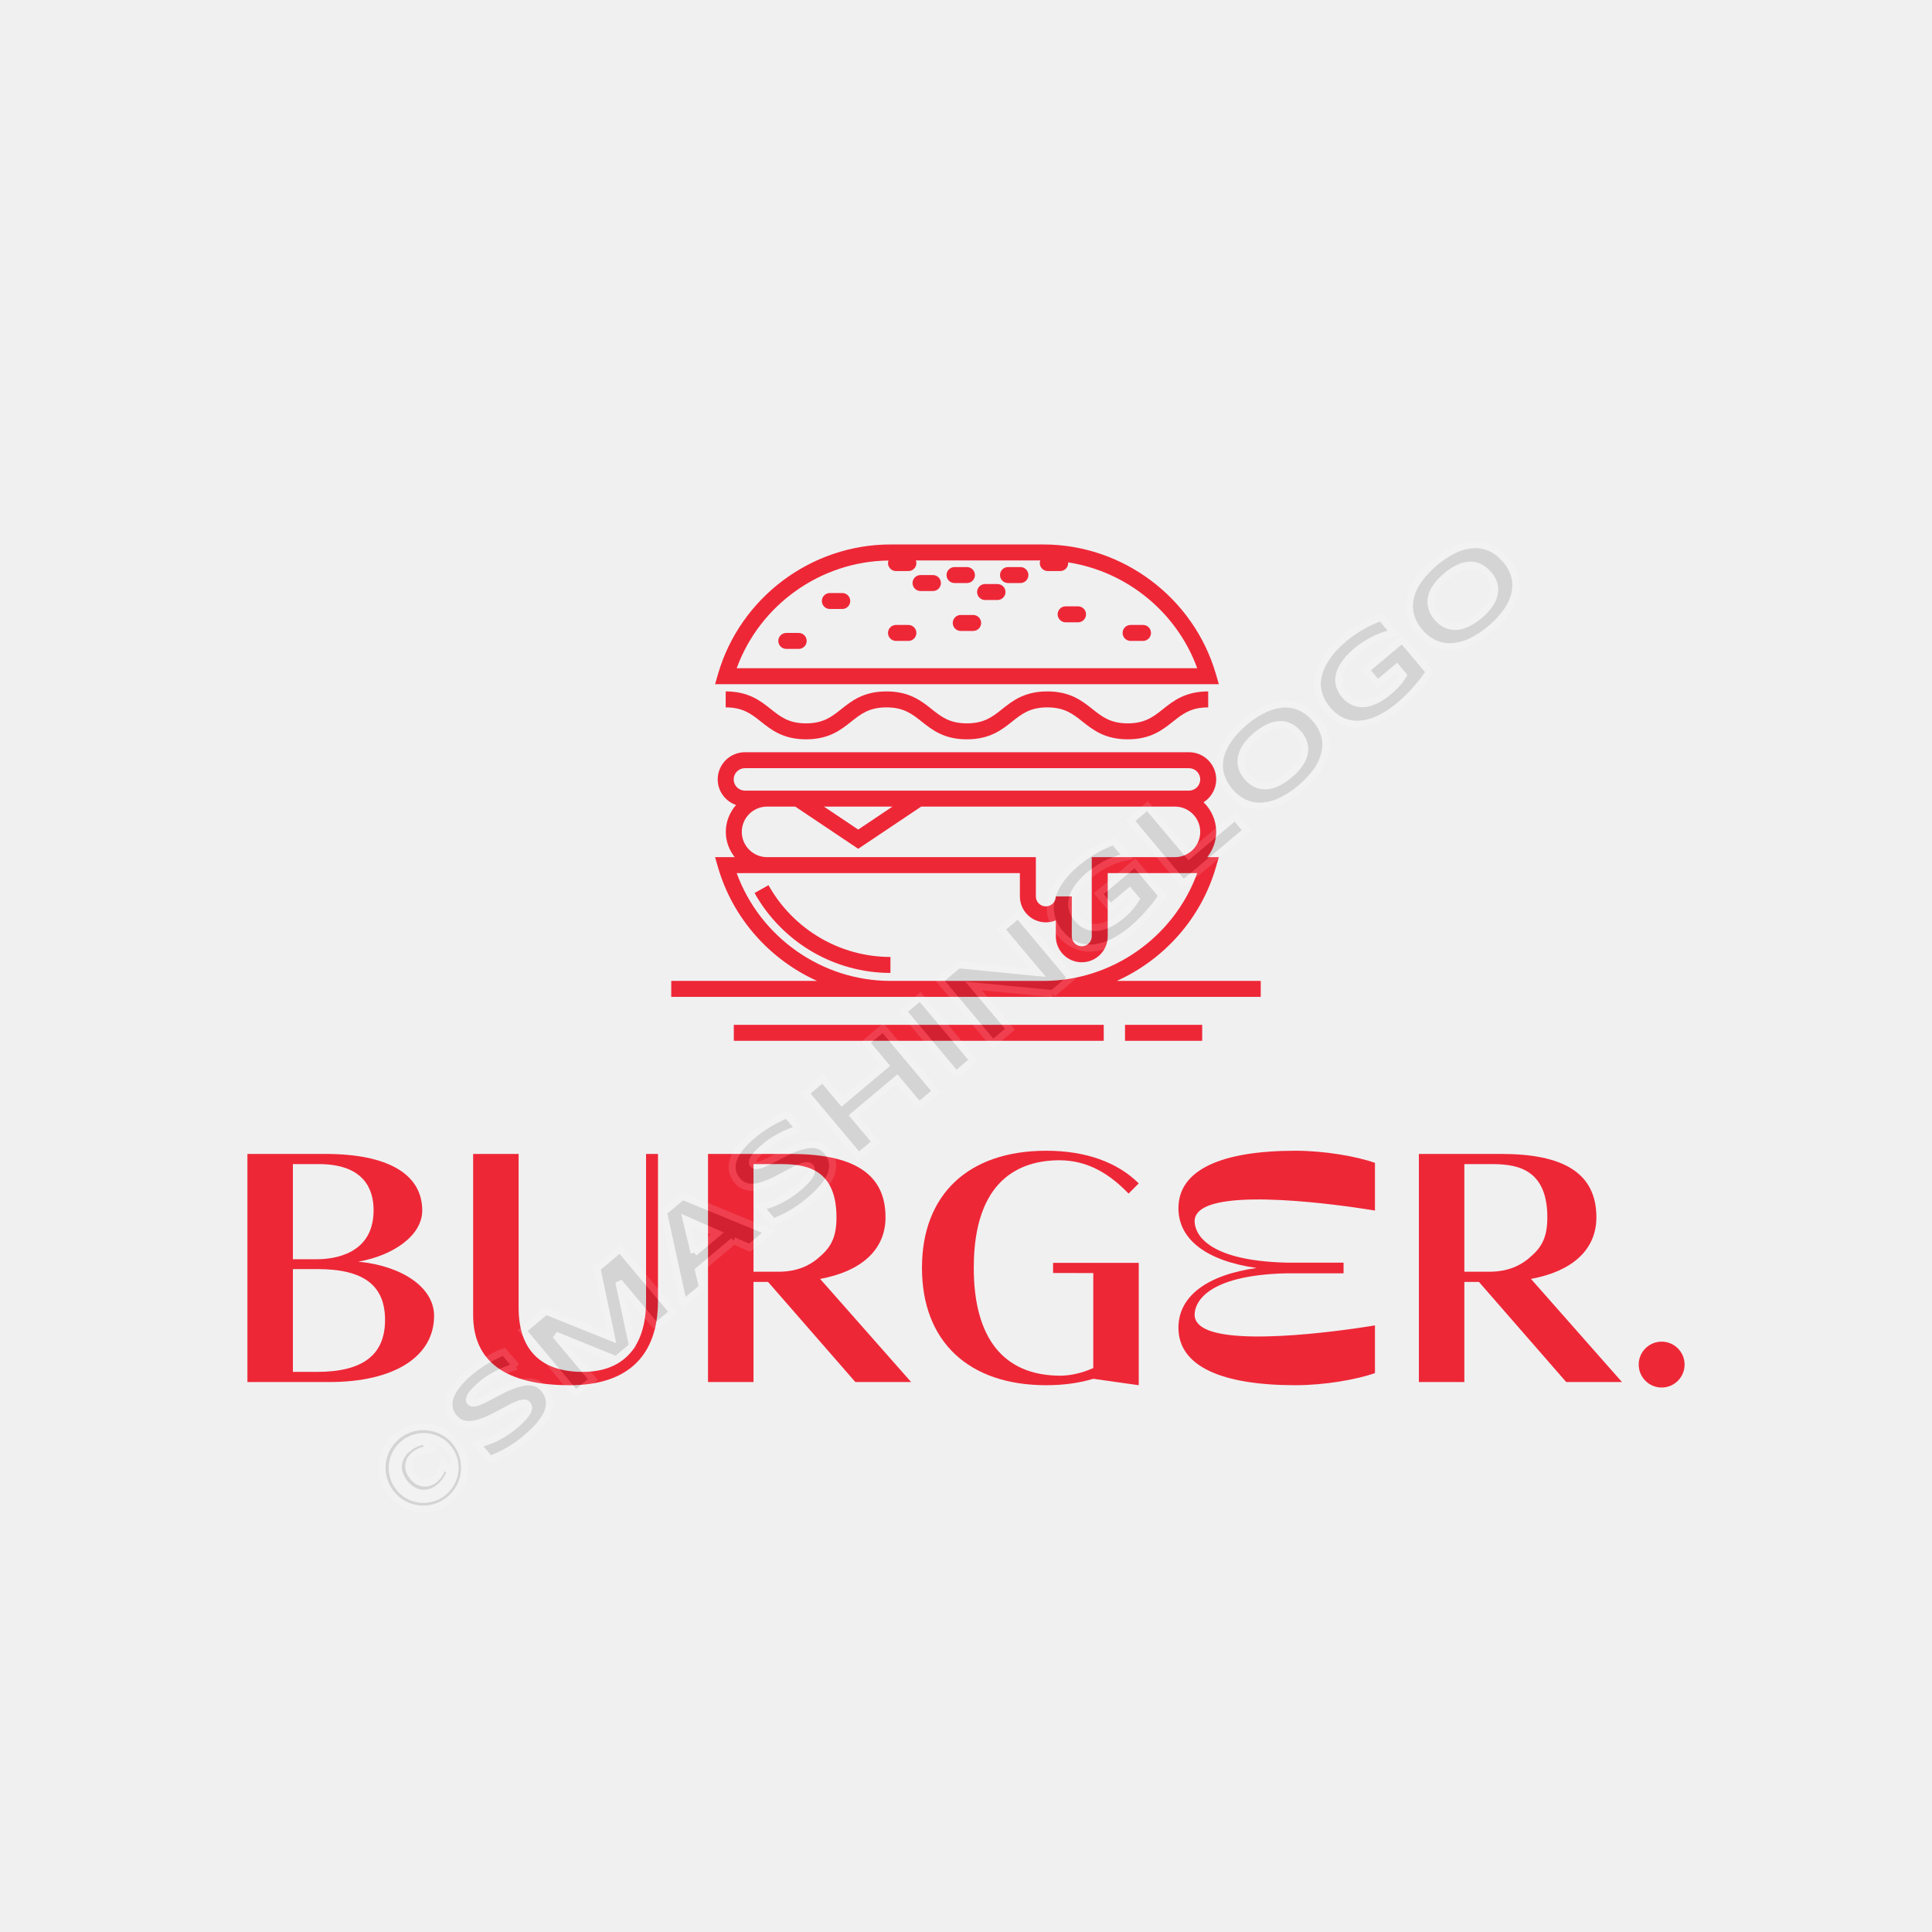
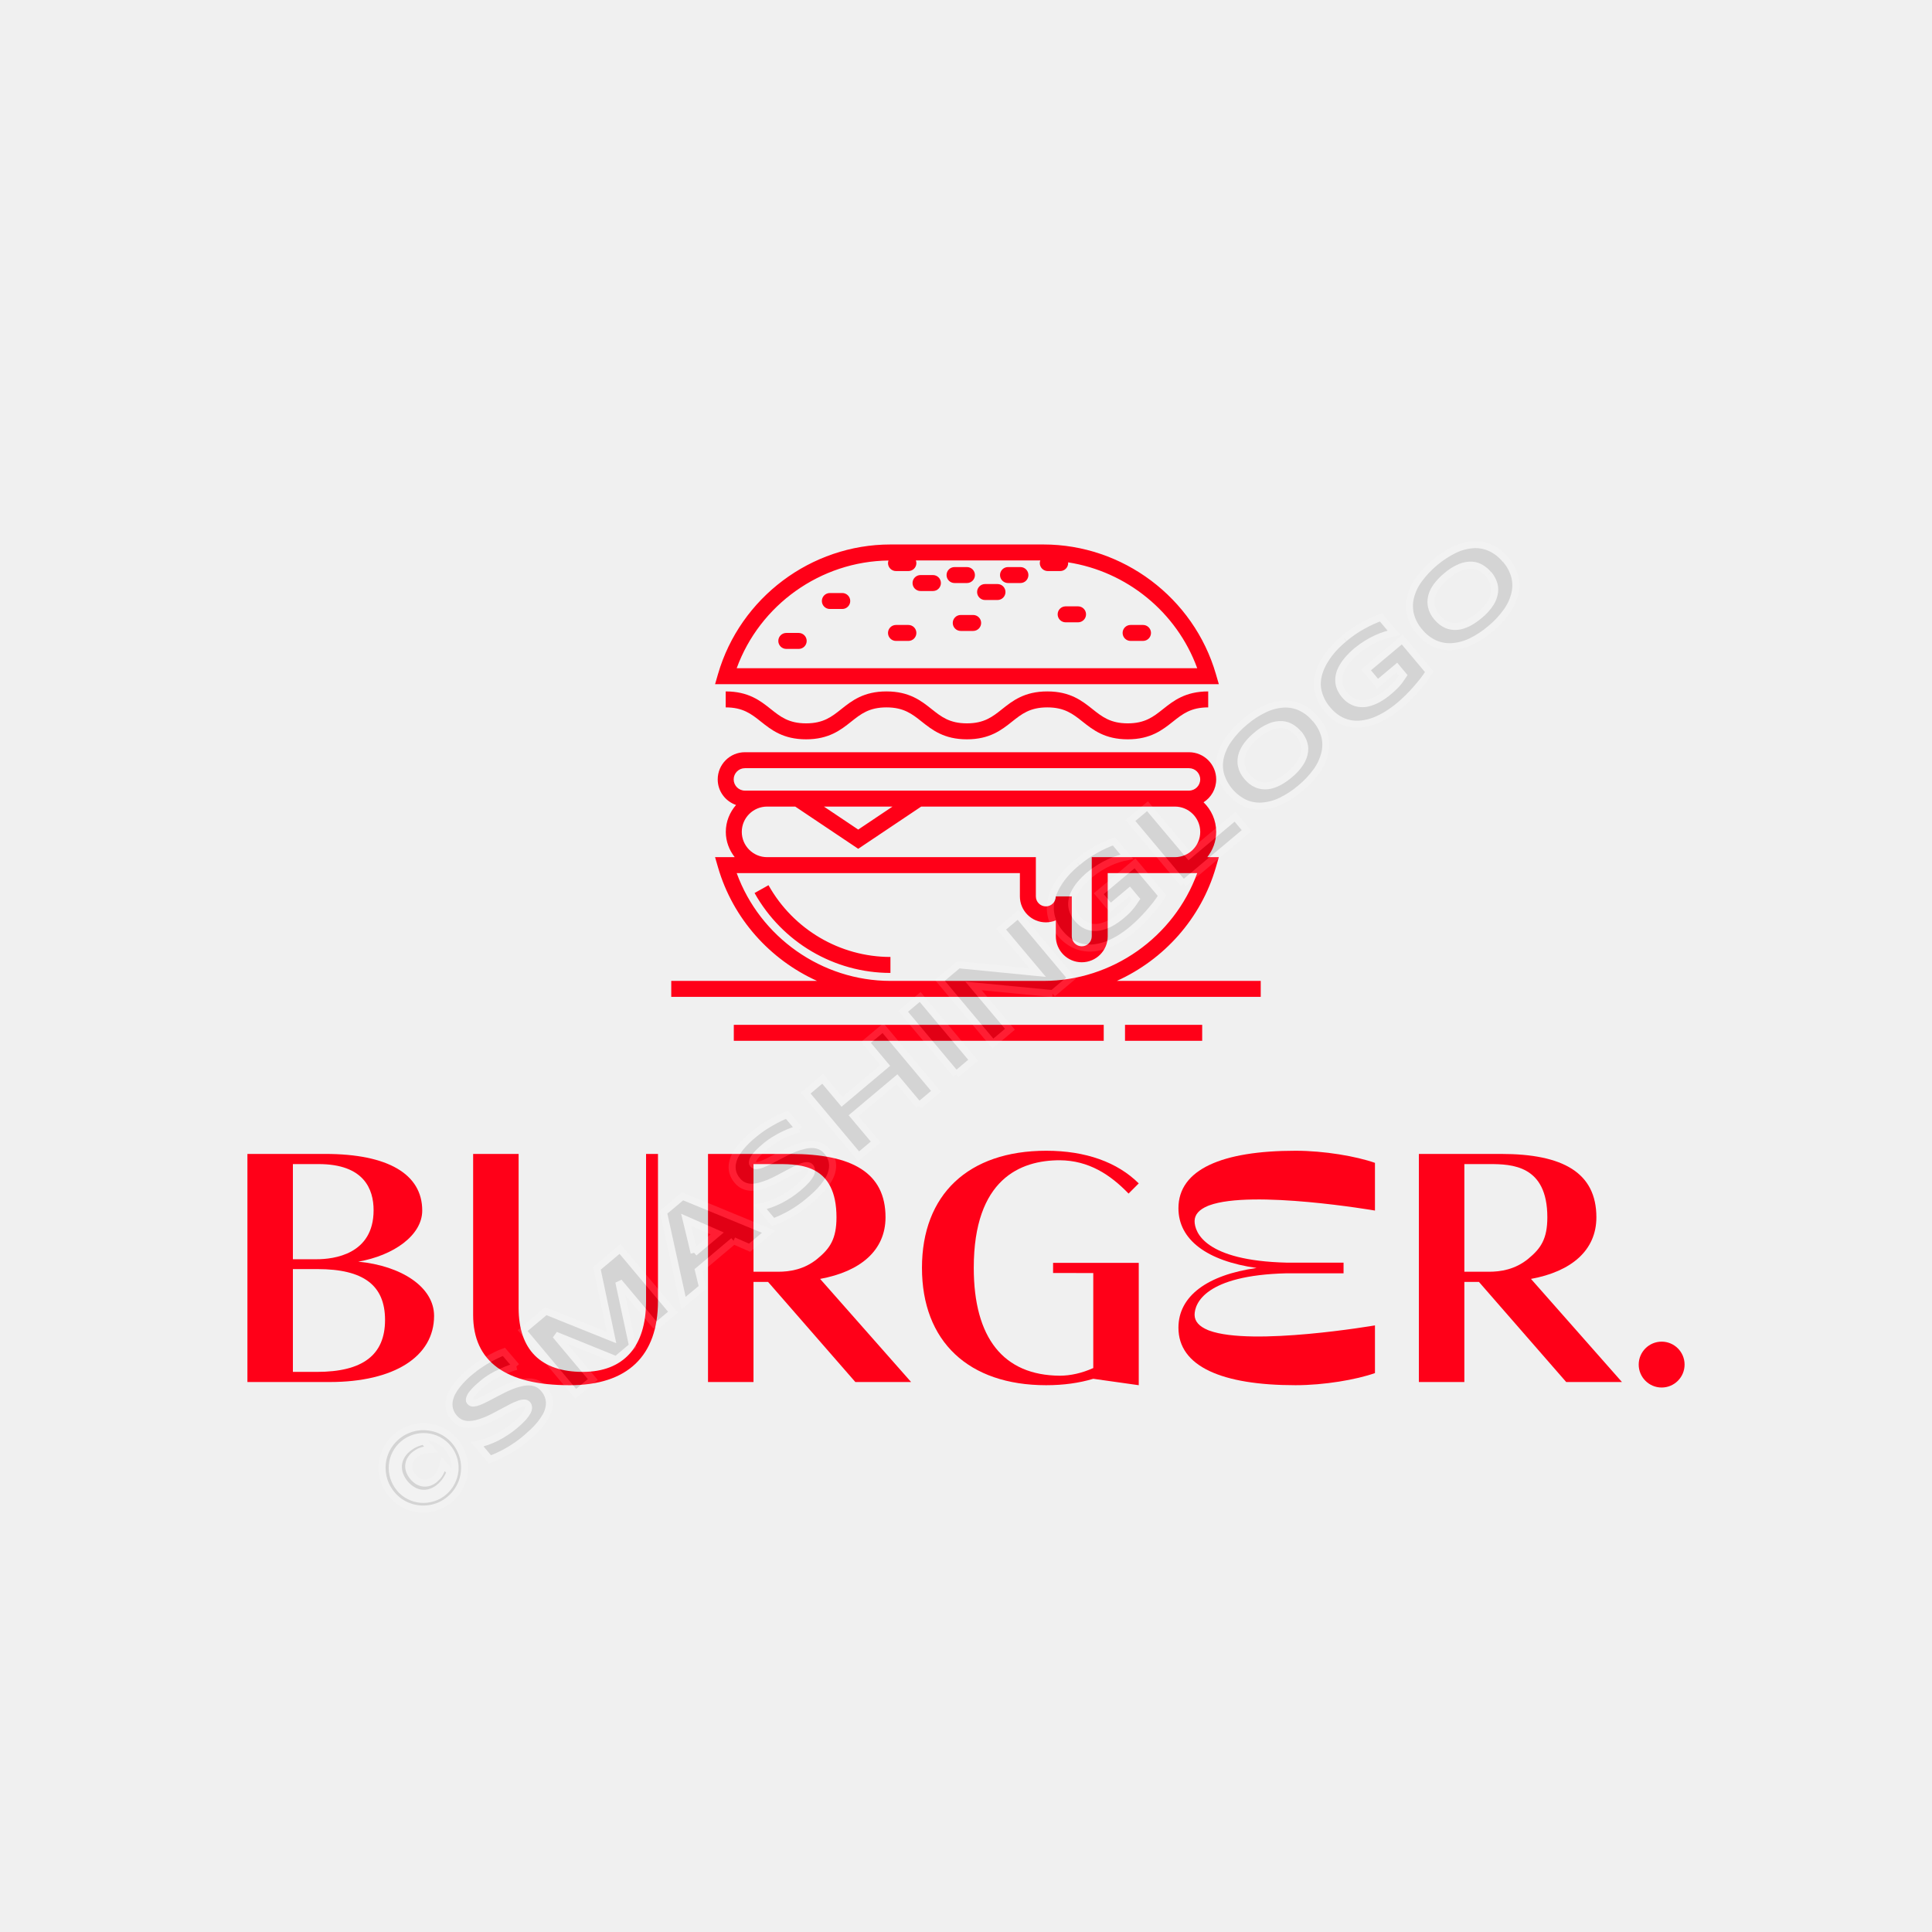
<svg xmlns="http://www.w3.org/2000/svg" viewBox="0 -40 550 550">
-   <g fill="#ee2737" fill-rule="none" stroke="none" stroke-width="1" stroke-linecap="butt" stroke-linejoin="miter" stroke-miterlimit="10" stroke-dasharray="" stroke-dashoffset="0" font-family="none" font-weight="none" font-size="none" text-anchor="none" style="mix-blend-mode: normal">
+   <g fill="#ff0018" fill-rule="none" stroke="none" stroke-width="1" stroke-linecap="butt" stroke-linejoin="miter" stroke-miterlimit="10" stroke-dasharray="" stroke-dashoffset="0" font-family="none" font-weight="none" font-size="none" text-anchor="none" style="mix-blend-mode: normal">
    <g data-paper-data="{&quot;isGlobalGroup&quot;:true,&quot;bounds&quot;:{&quot;x&quot;:70.4335830688261,&quot;y&quot;:115.00000000000003,&quot;width&quot;:409.13283386234775,&quot;height&quot;:239.99999999999997}}">
      <g data-paper-data="{&quot;isPrimaryText&quot;:true}" fill-rule="nonzero">
        <path d="M101.992,319.163c10.095,-1.747 18.21,-7.523 18.21,-14.545c0,-10.395 -9.803,-16.119 -27.604,-16.119h-22.164v64.936h23.401c18.344,0 29.74,-7.217 29.74,-18.836c-0.001,-8.223 -9.328,-14.255 -21.583,-15.435zM83.382,291.39h7.305c12.95,0 15.668,7.144 15.668,13.137c0,12.594 -11.349,13.953 -16.229,13.953h-6.744zM90.237,350.547h-6.855v-29.266h6.968c13.143,0 19.264,4.606 19.264,14.497c-0.001,9.938 -6.339,14.769 -19.377,14.769z" data-paper-data="{&quot;glyphName&quot;:&quot;B&quot;,&quot;glyphIndex&quot;:0,&quot;firstGlyphOfWord&quot;:true,&quot;word&quot;:1}" />
        <path d="M183.921,288.5v41.934c0,12.97 -6.402,20.113 -18.028,20.113c-11.941,0 -18.252,-6.297 -18.252,-18.211v-43.836h-12.949v45.828c0,13.28 9.25,20.013 27.492,20.013c16.441,0 25.131,-8.299 25.131,-23.998v-41.843z" data-paper-data="{&quot;glyphName&quot;:&quot;U&quot;,&quot;glyphIndex&quot;:1,&quot;word&quot;:1}" />
        <path d="M259.371,353.436l-25.901,-29.356c11.493,-2.108 18.62,-8.112 18.62,-17.547c0,-12.661 -9.473,-18.033 -27.087,-18.033h-23.446v64.936h12.948v-28.506h4.145l24.853,28.507zM221.631,291.39c6.397,0 16.499,0.324 16.499,15.143c0,6.138 -1.836,8.865 -5.459,11.833c-3.705,3.036 -7.822,3.673 -11.152,3.673h-7.013v-30.649z" data-paper-data="{&quot;glyphName&quot;:&quot;R&quot;,&quot;glyphIndex&quot;:2,&quot;word&quot;:1}" />
        <path d="M299.789,322.398l11.441,0.014v27.042c-3.23,1.45 -6.483,2.178 -9.547,2.178c-16.011,-0.103 -24.473,-10.722 -24.473,-30.711c0,-25.307 13.305,-30.619 24.461,-30.619c8.27,0.053 14.394,4.08 19.607,9.485l2.9,-2.9c-6.062,-6.009 -15.034,-9.294 -26.354,-9.294c-22.142,0 -35.36,12.459 -35.36,33.328c0,20.926 13.219,33.419 35.36,33.419c4.931,0 9.415,-0.626 13.408,-1.83l-0.001,0.001l12.948,1.828v-34.834h-24.389z" data-paper-data="{&quot;glyphName&quot;:&quot;G&quot;,&quot;glyphIndex&quot;:3,&quot;word&quot;:1}" />
        <path d="M343.927,303.268c0.018,-0.007 0.033,-0.014 0.051,-0.021c0.082,-0.033 0.171,-0.065 0.256,-0.098c12.224,-4.526 47.188,1.473 47.188,1.473v-13.581c-5.355,-1.884 -14.454,-3.448 -22.618,-3.448c-20.869,0 -33.328,5.298 -33.328,16.366c0,8.968 8.132,15.013 22.254,17.007c-14.122,1.995 -22.254,8.04 -22.254,17.007c0,11.068 12.459,16.366 33.328,16.366c8.164,0 17.263,-1.564 22.619,-3.448v-13.58c0,0 -34.965,5.999 -47.188,1.473c-0.085,-0.033 -0.174,-0.065 -0.256,-0.098c-0.018,-0.007 -0.034,-0.014 -0.051,-0.021c-2.576,-1.063 -3.815,-2.488 -3.854,-4.329c0,-3.313 3.064,-11.281 26.156,-11.853h16.252v-3.036h-16.252c-23.092,-0.572 -26.156,-8.539 -26.156,-11.853c0.038,-1.841 1.278,-3.265 3.853,-4.329z" data-paper-data="{&quot;glyphName&quot;:&quot;E&quot;,&quot;glyphIndex&quot;:4,&quot;word&quot;:1}" />
        <path d="M461.738,353.436l-25.901,-29.356c11.493,-2.108 18.62,-8.112 18.62,-17.547c0,-12.661 -9.473,-18.033 -27.087,-18.033h-23.446v64.936h12.948v-28.506h4.145l24.853,28.507zM423.997,291.39c6.397,0 16.499,0.324 16.499,15.143c0,6.138 -1.836,8.865 -5.459,11.833c-3.705,3.036 -7.822,3.673 -11.152,3.673h-7.013v-30.649z" data-paper-data="{&quot;glyphName&quot;:&quot;R&quot;,&quot;glyphIndex&quot;:5,&quot;word&quot;:1}" />
        <path d="M473.036,341.939c-3.601,0 -6.53,2.929 -6.53,6.53c0,3.601 2.929,6.531 6.53,6.531c3.601,0 6.53,-2.93 6.53,-6.531c0,-3.601 -2.929,-6.53 -6.53,-6.53z" data-paper-data="{&quot;glyphName&quot;:&quot;.&quot;,&quot;glyphIndex&quot;:6,&quot;lastGlyphOfWord&quot;:true,&quot;word&quot;:1}" />
      </g>
      <g data-paper-data="{&quot;isIcon&quot;:&quot;true&quot;,&quot;iconType&quot;:&quot;icon&quot;,&quot;rawIconId&quot;:&quot;181ed41b-2ff5-4e5f-9396-26411b794c39&quot;,&quot;isSvgStockIcon&quot;:true,&quot;selectedEffects&quot;:{&quot;container&quot;:&quot;&quot;,&quot;transformation&quot;:&quot;&quot;,&quot;pattern&quot;:&quot;&quot;},&quot;combineTerms&quot;:&quot;burger,food&quot;,&quot;combineTermsExtended&quot;:{&quot;icon&quot;:[&quot;burger&quot;,&quot;food&quot;]},&quot;isDetailed&quot;:false,&quot;fillRule&quot;:&quot;evenodd&quot;,&quot;bounds&quot;:{&quot;x&quot;:191.09337838880958,&quot;y&quot;:115.00000000000003,&quot;width&quot;:167.81324322238083,&quot;height&quot;:141.28915187573241},&quot;iconStyle&quot;:&quot;standalone&quot;,&quot;suitableAsStandaloneIcon&quot;:true}" fill-rule="evenodd">
        <path d="M346.133,151.868c-6.303,-21.708 -26.483,-36.868 -49.082,-36.868h-43.561c-22.597,0 -42.779,15.16 -49.082,36.868l-0.843,2.907h143.414zM209.722,150.229c6.566,-18.042 23.881,-30.431 43.223,-30.663c-0.08,0.234 -0.148,0.473 -0.148,0.73c0,1.255 1.018,2.273 2.273,2.273h3.532c1.255,0 2.273,-1.018 2.273,-2.273c0,-0.266 -0.068,-0.514 -0.152,-0.752h35.431c-0.084,0.236 -0.148,0.484 -0.148,0.75c0,1.255 1.014,2.273 2.273,2.273h3.534c1.259,0 2.273,-1.018 2.273,-2.273c0,-0.073 -0.039,-0.136 -0.043,-0.207c16.66,2.564 30.949,14.13 36.779,30.14zM290.492,121.432h-3.534c-1.257,0 -2.273,1.018 -2.273,2.273c0,1.255 1.016,2.273 2.273,2.273h3.534c1.259,0 2.273,-1.018 2.273,-2.273c0,-1.255 -1.014,-2.273 -2.273,-2.273zM275.27,125.98c1.255,0 2.273,-1.018 2.273,-2.273c0,-1.255 -1.018,-2.273 -2.273,-2.273h-3.532c-1.255,0 -2.273,1.018 -2.273,2.273c0,1.255 1.018,2.273 2.273,2.273zM265.586,123.707h-3.532c-1.255,0 -2.273,1.018 -2.273,2.273c0,1.255 1.018,2.273 2.273,2.273h3.532c1.255,0 2.273,-1.018 2.273,-2.273c0,-1.255 -1.018,-2.273 -2.273,-2.273zM283.966,126.264h-3.534c-1.257,0 -2.273,1.018 -2.273,2.273c0,1.255 1.016,2.273 2.273,2.273h3.534c1.259,0 2.273,-1.018 2.273,-2.273c0,-1.255 -1.014,-2.273 -2.273,-2.273zM239.773,128.821h-3.532c-1.255,0 -2.273,1.018 -2.273,2.273c0,1.255 1.018,2.273 2.273,2.273h3.532c1.255,0 2.273,-1.018 2.273,-2.273c0,-1.255 -1.018,-2.273 -2.273,-2.273zM306.899,132.615h-3.534c-1.257,0 -2.273,1.018 -2.273,2.273c0,1.255 1.016,2.273 2.273,2.273h3.534c1.257,0 2.273,-1.018 2.273,-2.273c0,-1.255 -1.016,-2.273 -2.273,-2.273zM277.036,135.071h-3.534c-1.255,0 -2.273,1.018 -2.273,2.273c0,1.255 1.018,2.273 2.273,2.273h3.534c1.255,0 2.273,-1.018 2.273,-2.273c0,-1.255 -1.018,-2.273 -2.273,-2.273zM325.391,137.91h-3.534c-1.259,0 -2.273,1.018 -2.273,2.273c0,1.255 1.014,2.273 2.273,2.273h3.534c1.259,0 2.273,-1.018 2.273,-2.273c0,-1.255 -1.014,-2.273 -2.273,-2.273zM258.601,137.913h-3.532c-1.255,0 -2.273,1.018 -2.273,2.273c0,1.255 1.018,2.273 2.273,2.273h3.532c1.255,0 2.273,-1.018 2.273,-2.273c0,-1.255 -1.018,-2.273 -2.273,-2.273zM227.375,140.185h-3.534c-1.255,0 -2.273,1.018 -2.273,2.273c0,1.255 1.018,2.273 2.273,2.273h3.534c1.255,0 2.273,-1.018 2.273,-2.273c0,-1.255 -1.018,-2.273 -2.273,-2.273zM311.011,161.871c-2.977,-2.361 -6.348,-5.039 -12.864,-5.039c-6.516,0 -9.887,2.677 -12.86,5.039c-2.734,2.175 -5.098,4.052 -10.03,4.052c-4.932,0 -7.296,-1.877 -10.035,-4.052c-2.975,-2.361 -6.346,-5.039 -12.862,-5.039c-6.514,0 -9.885,2.677 -12.857,5.039c-2.737,2.175 -5.1,4.052 -10.03,4.052c-4.928,0 -7.291,-1.877 -10.028,-4.052c-2.973,-2.364 -6.341,-5.039 -12.855,-5.039v4.546c4.928,0 7.291,1.877 10.028,4.052c2.973,2.364 6.341,5.039 12.855,5.039c6.516,0 9.885,-2.677 12.857,-5.039c2.737,-2.175 5.1,-4.052 10.03,-4.052c4.93,0 7.296,1.877 10.035,4.052c2.975,2.361 6.346,5.039 12.862,5.039c6.514,0 9.885,-2.677 12.857,-5.039c2.739,-2.175 5.1,-4.052 10.032,-4.052c4.932,0 7.298,1.88 10.037,4.052c2.98,2.361 6.348,5.039 12.864,5.039c6.516,0 9.891,-2.677 12.864,-5.039c2.739,-2.175 5.105,-4.052 10.039,-4.052v-4.546c-6.519,0 -9.894,2.677 -12.867,5.039c-2.739,2.175 -5.105,4.052 -10.037,4.052c-4.932,0 -7.298,-1.877 -10.037,-4.052zM317.945,239.243c13.362,-6.041 23.938,-17.68 28.188,-32.322l0.846,-2.907h-3.287c1.564,-1.993 2.532,-4.475 2.532,-7.196c0,-3.307 -1.386,-6.291 -3.593,-8.425c2.152,-1.375 3.593,-3.773 3.593,-6.514c0,-4.266 -3.468,-7.737 -7.739,-7.737h-126.429c-4.266,0 -7.739,3.471 -7.739,7.737c0,3.38 2.191,6.23 5.218,7.282c-1.789,2.064 -2.912,4.718 -2.912,7.657c0,2.721 0.971,5.203 2.534,7.196h-5.593l0.843,2.907c4.253,14.637 14.83,26.281 28.192,32.322h-41.507v4.546h167.813v-4.546zM212.056,178.687h126.427c1.757,0 3.191,1.432 3.191,3.191c0,1.759 -1.434,3.193 -3.191,3.193h-126.427c-1.759,0 -3.193,-1.434 -3.193,-3.193c0,-1.759 1.434,-3.191 3.193,-3.191zM211.172,196.818c0,-3.968 3.23,-7.2 7.198,-7.2h8.019l17.928,12.017l17.928,-12.017h72.236c3.968,0 7.198,3.232 7.198,7.2c0,3.968 -3.23,7.196 -7.198,7.196h-23.683v22.538c0,1.566 -1.275,2.841 -2.841,2.841c-1.566,0 -2.841,-1.275 -2.841,-2.841v-11.364h-4.546c0,1.566 -1.275,2.841 -2.841,2.841c-1.566,0 -2.841,-1.275 -2.841,-2.841v-11.173h-76.52c-3.968,0 -7.196,-3.227 -7.196,-7.196zM254.078,189.618l-9.762,6.544l-9.762,-6.544zM253.49,239.243c-19.56,0 -37.138,-12.469 -43.766,-30.683h80.618v6.628c0,4.075 3.314,7.387 7.387,7.387c1.002,0 1.966,-0.2 2.841,-0.568v4.546c0,4.075 3.314,7.387 7.387,7.387c4.073,0 7.387,-3.312 7.387,-7.387v-17.992h25.476c-6.628,18.215 -24.201,30.683 -43.768,30.683zM218.774,211.996l-3.966,2.225c7.864,14.033 22.685,22.751 38.682,22.751v-4.546c-14.353,-0.002 -27.654,-7.828 -34.715,-20.431zM208.899,251.743h105.308v4.546h-105.308zM320.268,251.743h21.969v4.546h-21.969z" data-paper-data="{&quot;isPathIcon&quot;:true}" />
      </g>
    </g>
  </g>
  <g class="watermark-group" style="opacity:0.12; stroke: white; stroke-width: 2">
    <path class="watermark-path" d="M129.52,370.3a11.88,11.88,0,0,1,2.58,5.58,12,12,0,0,1,.11,3,11.81,11.81,0,0,1-.64,2.93,12.34,12.34,0,0,1-1.41,2.72,11.65,11.65,0,0,1-2.13,2.32,12,12,0,0,1-2.64,1.69,13,13,0,0,1-2.91.9,12.47,12.47,0,0,1-3,.12,12.17,12.17,0,0,1-2.93-.64,11.8,11.8,0,0,1-2.72-1.38,12.19,12.19,0,0,1-4-4.79,11.85,11.85,0,0,1-.89-2.92,12.14,12.14,0,0,1-.13-3,11.54,11.54,0,0,1,.64-2.92,11.67,11.67,0,0,1,3.5-5,11.44,11.44,0,0,1,2.67-1.69,11.64,11.64,0,0,1,2.92-.91,10.71,10.71,0,0,1,3-.12,11.68,11.68,0,0,1,5.66,2,11.7,11.7,0,0,1,2.34,2.12m-1.4,8.76a13,13,0,0,1-1.22,2.32,9.68,9.68,0,0,1-1.81,2,7.44,7.44,0,0,1-2.38,1.37,6.17,6.17,0,0,1-5.11-.46,8.73,8.73,0,0,1-3.85-4.58,6.69,6.69,0,0,1-.34-2.66,6.09,6.09,0,0,1,.77-2.47,7.15,7.15,0,0,1,1.75-2.11,9.58,9.58,0,0,1,1.09-.81,8.23,8.23,0,0,1,1.12-.63,8.14,8.14,0,0,1,1.19-.46,12.71,12.71,0,0,1,1.32-.37l2,2.38a12.83,12.83,0,0,0-1.56.17,7.86,7.86,0,0,0-1.23.32,4.5,4.5,0,0,0-1,.49,6.41,6.41,0,0,0-.93.67,4.49,4.49,0,0,0-1.15,1.39,3.87,3.87,0,0,0-.45,1.58,4.12,4.12,0,0,0,.26,1.63,6.11,6.11,0,0,0,2.36,2.82,4.43,4.43,0,0,0,1.57.53,3.91,3.91,0,0,0,1.62-.17,4.71,4.71,0,0,0,1.57-.89,10.5,10.5,0,0,0,.83-.79,5.71,5.71,0,0,0,.65-.93,10.13,10.13,0,0,0,.54-1.14,12.24,12.24,0,0,0,.44-1.49l2,2.33m-14.46,4.55a8.86,8.86,0,0,0,2.78,2.22,9,9,0,0,0,3.29.94,9.15,9.15,0,0,0,3.39-.37,8.68,8.68,0,0,0,3.11-1.69,8.8,8.8,0,0,0,2.22-2.78,9.15,9.15,0,0,0,1-3.29,8.95,8.95,0,0,0-4.83-8.76,9,9,0,0,0-6.73-.57,9,9,0,0,0-5.33,4.47,8.94,8.94,0,0,0-.57,6.71,8.76,8.76,0,0,0,1.7,3.12" />
    <path class="watermark-path" d="M147,349c-.48.12-1.09.31-1.82.57a24.37,24.37,0,0,0-2.4,1A28.35,28.35,0,0,0,140,352a20.72,20.72,0,0,0-2.71,1.94c-.7.59-1.28,1.11-1.74,1.57a15.07,15.07,0,0,0-1.1,1.22,4.09,4.09,0,0,0-.59.92,2.32,2.32,0,0,0-.22.64,1.16,1.16,0,0,0,0,.47,1.83,1.83,0,0,0,.18.29,1.15,1.15,0,0,0,1,.37,5.54,5.54,0,0,0,1.51-.38q.87-.35,1.95-.9l2.26-1.18q1.2-.65,2.49-1.29c.87-.44,1.73-.83,2.59-1.17a18.94,18.94,0,0,1,2.6-.81,9.27,9.27,0,0,1,2.46-.29,6.25,6.25,0,0,1,2.24.49,5.12,5.12,0,0,1,1.89,1.47,6.35,6.35,0,0,1,1.41,2.61,6,6,0,0,1,.09,2.6,8.3,8.3,0,0,1-.9,2.52,17.79,17.79,0,0,1-1.62,2.37,23.92,23.92,0,0,1-2,2.15c-.72.67-1.41,1.29-2.09,1.87a33.79,33.79,0,0,1-5.33,3.7,32.29,32.29,0,0,1-4.91,2.28l-3.61-4.3a21.38,21.38,0,0,0,5.39-1.87,27.2,27.2,0,0,0,5.4-3.56,21.59,21.59,0,0,0,2.38-2.27,8.67,8.67,0,0,0,1.18-1.7,2.32,2.32,0,0,0,.27-1.19,1.34,1.34,0,0,0-.28-.74,1.21,1.21,0,0,0-1-.42,4.32,4.32,0,0,0-1.55.34,15.77,15.77,0,0,0-2,.88c-.72.37-1.48.77-2.27,1.21l-2.45,1.3c-.85.45-1.7.85-2.56,1.21a22.37,22.37,0,0,1-2.54.86,10,10,0,0,1-2.43.32,5.76,5.76,0,0,1-2.2-.45,5,5,0,0,1-1.89-1.45,6.12,6.12,0,0,1-1.31-2.41,6,6,0,0,1-.1-2.41,8.28,8.28,0,0,1,.81-2.38,14.06,14.06,0,0,1,1.49-2.24,22.37,22.37,0,0,1,1.85-2.05q1-1,2-1.77c.7-.59,1.44-1.15,2.23-1.7s1.62-1.06,2.44-1.53,1.63-.91,2.43-1.3,1.58-.75,2.3-1L147,349" />
    <path class="watermark-path" d="M186.76,337.57l-10.6-12.63,3.92,18.24-4.66,3.91-17.27-7,10.6,12.63-4.86,4.07-15.09-18,6.59-5.54,18.69,7.52-4.15-19.71,6.57-5.52,15.09,18-4.83,4.05" />
    <path class="watermark-path" d="M208.84,313.24l-10,8.42,1.16,4.82L194.56,331l-5.68-25.89,5.42-4.55,24.51,10.09-5.42,4.55-4.55-2m-11.23,3.45,6.57-5.52-8.83-3.87,2.26,9.39" />
    <path class="watermark-path" d="M227.49,281.38c-.48.12-1.09.31-1.82.57a24.37,24.37,0,0,0-2.4,1,26.11,26.11,0,0,0-2.7,1.47,20.72,20.72,0,0,0-2.71,1.94c-.7.59-1.28,1.11-1.74,1.57a13.39,13.39,0,0,0-1.1,1.22,4.29,4.29,0,0,0-.59.91,2.48,2.48,0,0,0-.22.65,1.16,1.16,0,0,0,0,.47,1.83,1.83,0,0,0,.18.29,1.15,1.15,0,0,0,1,.37,5.54,5.54,0,0,0,1.51-.38q.87-.34,2-.9l2.26-1.18q1.2-.64,2.49-1.29c.87-.44,1.73-.83,2.59-1.17a18.94,18.94,0,0,1,2.6-.81,9.27,9.27,0,0,1,2.46-.29,6.08,6.08,0,0,1,2.24.49,5.09,5.09,0,0,1,1.89,1.46,6.47,6.47,0,0,1,1.41,2.61,6.07,6.07,0,0,1,.09,2.61,8.3,8.3,0,0,1-.9,2.52,16.32,16.32,0,0,1-1.63,2.36,21.41,21.41,0,0,1-2,2.16c-.72.67-1.41,1.29-2.1,1.86a33.36,33.36,0,0,1-5.32,3.71,31.92,31.92,0,0,1-4.92,2.28l-3.6-4.3a21.38,21.38,0,0,0,5.39-1.87,27.2,27.2,0,0,0,5.4-3.56,21.59,21.59,0,0,0,2.38-2.27,8.67,8.67,0,0,0,1.18-1.7A2.32,2.32,0,0,0,231,293a1.34,1.34,0,0,0-.28-.74,1.21,1.21,0,0,0-1-.42,4.32,4.32,0,0,0-1.55.34,16.54,16.54,0,0,0-2,.88c-.71.37-1.47.77-2.26,1.21l-2.46,1.3c-.84.44-1.7.85-2.55,1.21a24.53,24.53,0,0,1-2.54.86A10,10,0,0,1,214,298a5.76,5.76,0,0,1-2.2-.45,5,5,0,0,1-1.89-1.45,6.12,6.12,0,0,1-1.31-2.41,5.78,5.78,0,0,1-.1-2.41,8,8,0,0,1,.81-2.38,14.61,14.61,0,0,1,1.49-2.25,22.26,22.26,0,0,1,1.85-2q1-1,2-1.77c.7-.59,1.44-1.15,2.23-1.7s1.62-1.06,2.44-1.53,1.63-.91,2.43-1.31,1.58-.74,2.3-1l3.5,4.16" />
    <path class="watermark-path" d="M261.64,274.74l-6.29-7.5L243,277.61l6.3,7.5-4.86,4.07-15.09-18,4.85-4.08,5.49,6.55L252,263.3l-5.49-6.55,4.86-4.07,15.09,18-4.86,4.08" />
    <path class="watermark-path" d="M272.18,265.9l-15.09-18,4.86-4.08,15.09,18-4.86,4.08" />
    <path class="watermark-path" d="M299.65,242.85l-22.51-2.18L287.51,253l-4.85,4.08-15.1-18,5.28-4.43,22.56,2.22L285,224.5l4.83-4.06,15.09,18-5.26,4.42" />
    <path class="watermark-path" d="M306.68,205.52a31.88,31.88,0,0,1,5.29-3.66,34.48,34.48,0,0,1,5.14-2.35l3.69,4.39a20.77,20.77,0,0,0-2.37.61,20.47,20.47,0,0,0-2.61,1,25.12,25.12,0,0,0-2.76,1.49,23.9,23.9,0,0,0-2.8,2,20.42,20.42,0,0,0-2.8,2.77,12.77,12.77,0,0,0-1.64,2.52,7,7,0,0,0-.68,2.24,6,6,0,0,0,.66,3.64,8.16,8.16,0,0,0,.94,1.38,9.12,9.12,0,0,0,1.08,1.07,6.39,6.39,0,0,0,1.47.91,6.73,6.73,0,0,0,1.88.48,6.54,6.54,0,0,0,2.28-.18,11.67,11.67,0,0,0,2.74-1.07,19.38,19.38,0,0,0,3.18-2.22c.57-.48,1.06-.92,1.46-1.31a14.57,14.57,0,0,0,1-1.13,11.46,11.46,0,0,0,.81-1.05l.74-1.09-1.82-2.17-5.45,4.57-3.31-3.94,10.31-8.65,7.71,9.19a29,29,0,0,1-1.67,2.43q-1,1.26-2.1,2.52c-.74.84-1.5,1.65-2.3,2.44s-1.58,1.5-2.33,2.14a31,31,0,0,1-3.59,2.61,22.55,22.55,0,0,1-3.64,1.83,15.64,15.64,0,0,1-3.63.89,10.72,10.72,0,0,1-3.49-.15,10.45,10.45,0,0,1-3.28-1.33,12.54,12.54,0,0,1-3-2.67,12,12,0,0,1-2.08-3.44,10.45,10.45,0,0,1-.71-3.5,11.14,11.14,0,0,1,.51-3.51,15.72,15.72,0,0,1,1.56-3.43,21.62,21.62,0,0,1,2.42-3.28,30.3,30.3,0,0,1,3.15-3" />
    <path class="watermark-path" d="M336.91,211.59l-15.1-18,4.86-4.08,11.79,14,13.13-11,3.31,3.94-18,15.1" />
    <path class="watermark-path" d="M374.54,164.71a12.28,12.28,0,0,1,2.59,4.81,10.44,10.44,0,0,1,0,5,14.62,14.62,0,0,1-2.33,5,25.55,25.55,0,0,1-4.56,4.85,26.07,26.07,0,0,1-5.6,3.67,14.79,14.79,0,0,1-5.38,1.43,10.43,10.43,0,0,1-4.94-.89,13.24,13.24,0,0,1-6.87-8.18,10.48,10.48,0,0,1,0-5,14.51,14.51,0,0,1,2.36-5,25.23,25.23,0,0,1,4.57-4.89,25,25,0,0,1,5.59-3.64,14.45,14.45,0,0,1,5.35-1.43,10.31,10.31,0,0,1,4.93.92,12.22,12.22,0,0,1,4.28,3.38m-4.91,4.11a8.36,8.36,0,0,0-2-1.72,5.5,5.5,0,0,0-2.65-.85,7.72,7.72,0,0,0-3.32.57,14.49,14.49,0,0,0-4,2.52,16.72,16.72,0,0,0-2.38,2.4,10.15,10.15,0,0,0-1.39,2.24,6.71,6.71,0,0,0-.56,2.1,5.69,5.69,0,0,0,.1,1.9,6.21,6.21,0,0,0,.61,1.69,9.85,9.85,0,0,0,1,1.44,10.48,10.48,0,0,0,1.26,1.23,6.67,6.67,0,0,0,1.57.92,6.1,6.1,0,0,0,1.85.41,6.8,6.8,0,0,0,2.15-.2,11.06,11.06,0,0,0,2.45-1,17.67,17.67,0,0,0,2.77-1.94,14.39,14.39,0,0,0,3.18-3.52,7.74,7.74,0,0,0,1.14-3.17,5.54,5.54,0,0,0-.37-2.74,8.52,8.52,0,0,0-1.36-2.3" />
    <path class="watermark-path" d="M382.66,141.76A32.3,32.3,0,0,1,388,138.1a34.12,34.12,0,0,1,5.15-2.35l3.69,4.4a19.62,19.62,0,0,0-2.37.6,22.08,22.08,0,0,0-2.61,1,26,26,0,0,0-2.77,1.49,23.9,23.9,0,0,0-2.8,2,21,21,0,0,0-2.8,2.78,13.19,13.19,0,0,0-1.64,2.51,7.29,7.29,0,0,0-.68,2.24,6.36,6.36,0,0,0,.06,2,5.8,5.8,0,0,0,.61,1.68,8.12,8.12,0,0,0,.93,1.38,9.16,9.16,0,0,0,1.08,1.08,6.56,6.56,0,0,0,1.48.9,6,6,0,0,0,1.87.48,6.76,6.76,0,0,0,2.28-.17,12,12,0,0,0,2.74-1.08,18.57,18.57,0,0,0,3.18-2.22c.58-.48,1.06-.92,1.46-1.31s.75-.77,1.05-1.12.57-.72.81-1.06l.73-1.09-1.82-2.17-5.45,4.57-3.3-3.94,10.3-8.65,7.71,9.19a29,29,0,0,1-1.67,2.43q-1,1.26-2.1,2.52c-.73.84-1.5,1.66-2.3,2.44s-1.57,1.5-2.33,2.14a31,31,0,0,1-3.59,2.61,22.15,22.15,0,0,1-3.64,1.83,15.56,15.56,0,0,1-3.62.89,11,11,0,0,1-3.49-.14,10.84,10.84,0,0,1-3.28-1.33,12.82,12.82,0,0,1-3-2.68,12.12,12.12,0,0,1-2.08-3.43A10.71,10.71,0,0,1,375,155a11.18,11.18,0,0,1,.51-3.51,15.51,15.51,0,0,1,1.57-3.43,21.44,21.44,0,0,1,2.42-3.28,30.19,30.19,0,0,1,3.14-3" />
    <path class="watermark-path" d="M428.63,119.31a12.26,12.26,0,0,1,2.59,4.82,10.44,10.44,0,0,1,0,5,14.53,14.53,0,0,1-2.34,5,25.29,25.29,0,0,1-4.56,4.86,26,26,0,0,1-5.59,3.67,14.84,14.84,0,0,1-5.38,1.43,10.61,10.61,0,0,1-4.95-.89,12.15,12.15,0,0,1-4.3-3.37,12,12,0,0,1-2.56-4.81,10.48,10.48,0,0,1,0-5,14.39,14.39,0,0,1,2.35-5,27.89,27.89,0,0,1,10.16-8.53,14.49,14.49,0,0,1,5.36-1.43,10.27,10.27,0,0,1,4.92.92,12.21,12.21,0,0,1,4.28,3.37m-4.91,4.12a8.17,8.17,0,0,0-2-1.72,5.58,5.58,0,0,0-2.65-.86,7.86,7.86,0,0,0-3.31.58,14.49,14.49,0,0,0-4,2.52,16.21,16.21,0,0,0-2.38,2.4,9.85,9.85,0,0,0-1.4,2.24,7,7,0,0,0-.56,2.1,6,6,0,0,0,.1,1.9,6.23,6.23,0,0,0,.62,1.69,8.49,8.49,0,0,0,1,1.44,9.18,9.18,0,0,0,1.26,1.23,6.67,6.67,0,0,0,1.57.92,6,6,0,0,0,1.84.41,6.86,6.86,0,0,0,2.16-.2,11.26,11.26,0,0,0,2.45-1,17.62,17.62,0,0,0,2.76-1.94,14.67,14.67,0,0,0,3.19-3.52,7.71,7.71,0,0,0,1.13-3.17,5.53,5.53,0,0,0-.36-2.74,8.55,8.55,0,0,0-1.37-2.3" />
  </g>
</svg>
